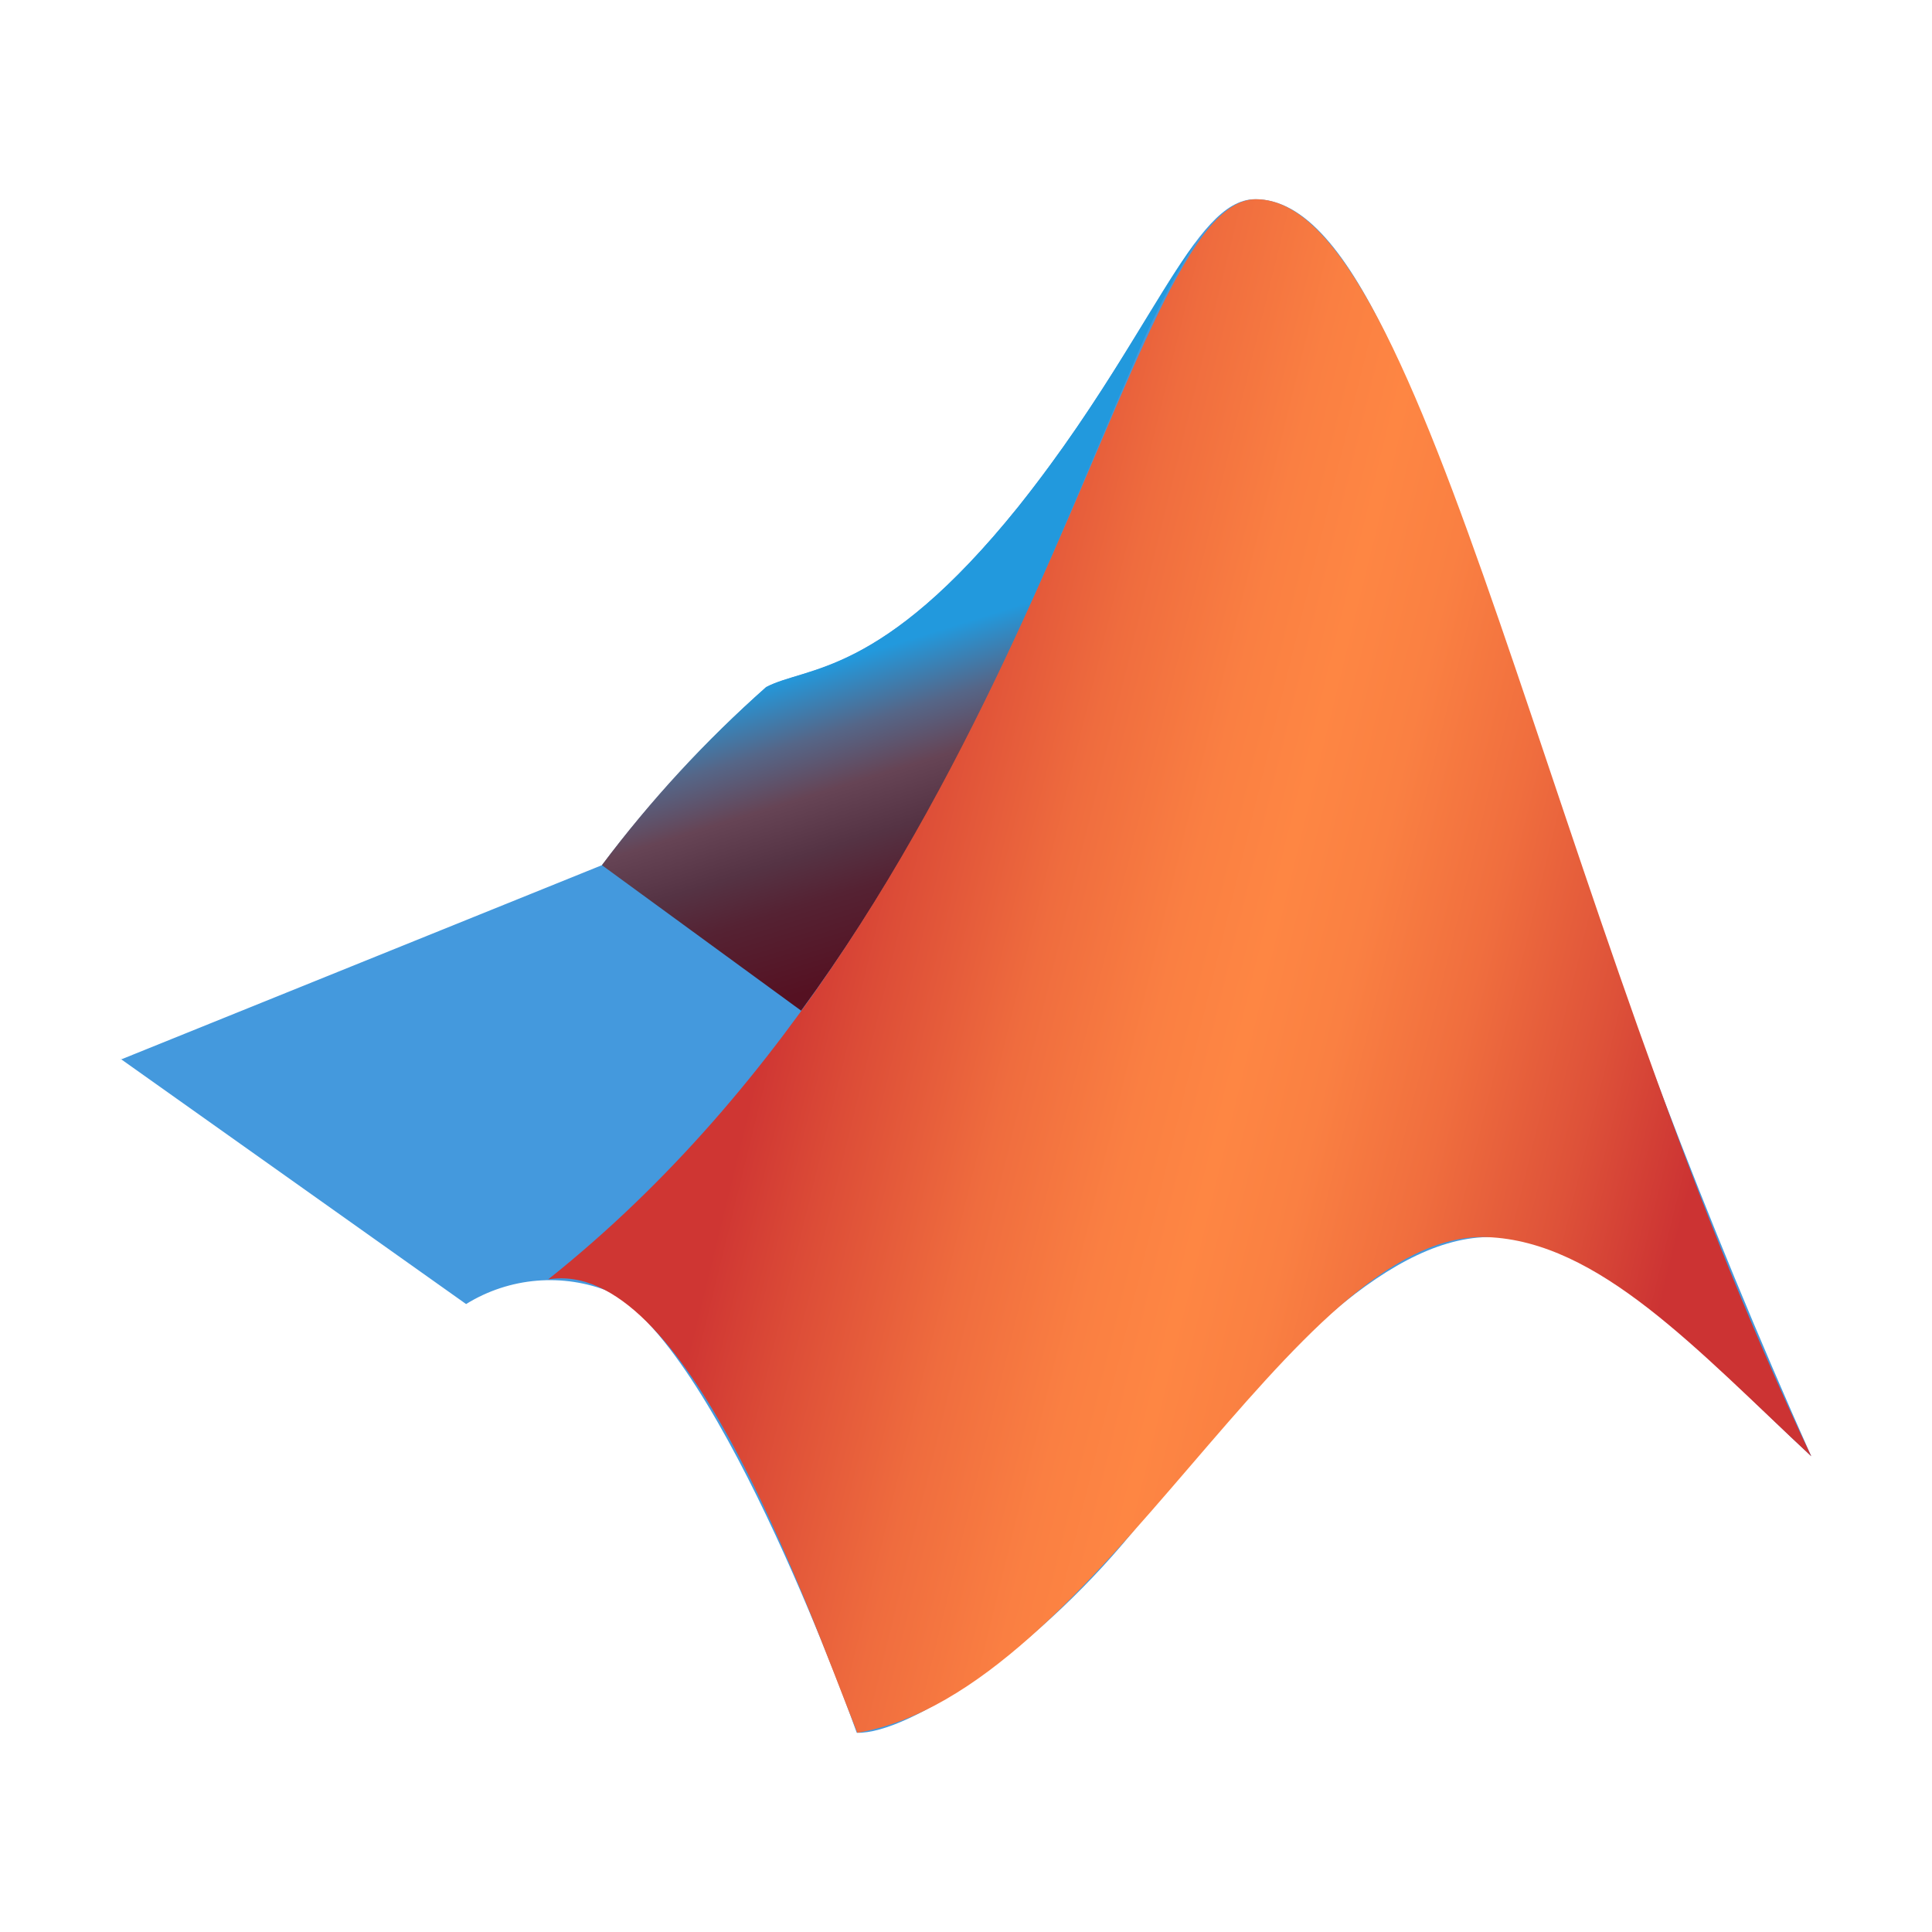
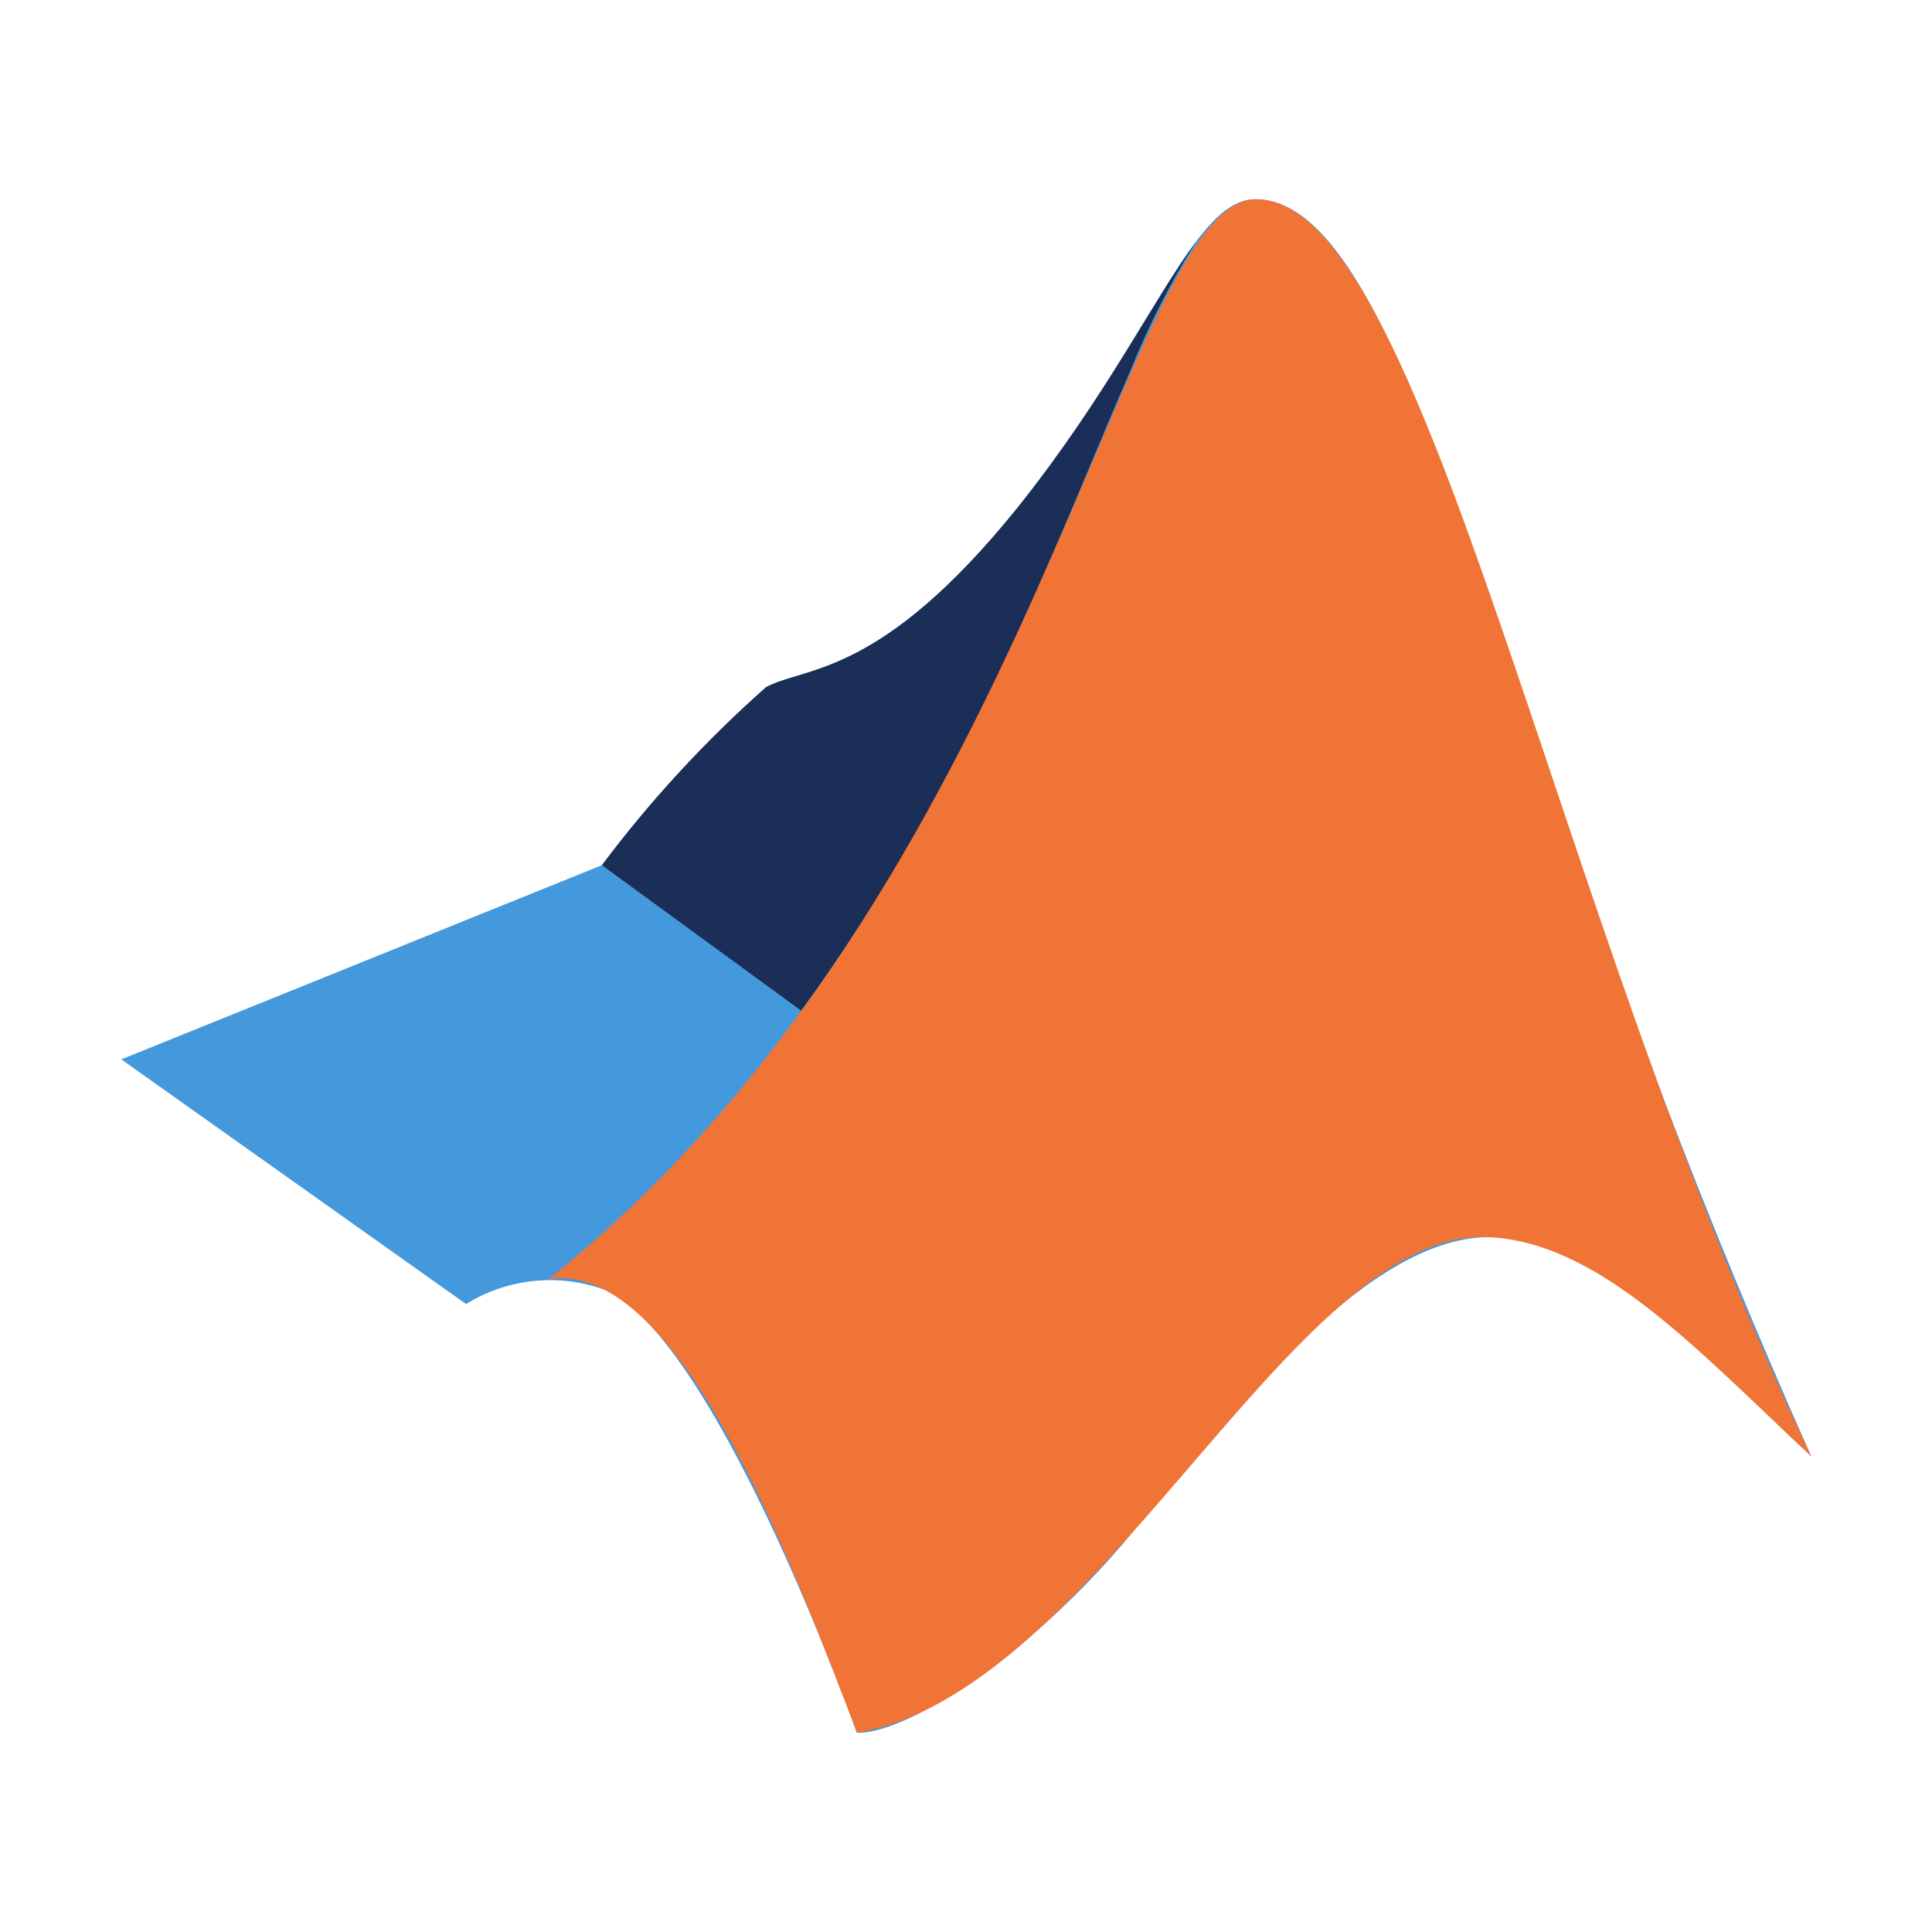
<svg xmlns="http://www.w3.org/2000/svg" viewBox="0 0 128 128">
  <defs>
    <linearGradient id="matlab-original-a" gradientUnits="userSpaceOnUse" x1="16.803" y1="16.631" x2="15.013" y2="22.411" gradientTransform="matrix(4 0 0 -4 0 128)">
      <stop offset="0" stop-color="#512" />
      <stop offset=".23" stop-color="#523" />
      <stop offset=".36" stop-color="#534" />
      <stop offset=".51" stop-color="#645" />
      <stop offset=".66" stop-color="#568" />
      <stop offset=".84" stop-color="#29d" />
    </linearGradient>
    <linearGradient id="matlab-original-b" gradientUnits="userSpaceOnUse" x1="29.71" y1="18.983" x2="11.71" y2="14.563" gradientTransform="scale(4)">
      <stop offset=".081" stop-color="#c33" />
      <stop offset=".189" stop-color="#de5239" />
      <stop offset=".313" stop-color="#f06e3e" />
      <stop offset=".421" stop-color="#fa8042" />
      <stop offset=".5" stop-color="#fe8643" />
      <stop offset=".58" stop-color="#fa7f42" />
      <stop offset=".696" stop-color="#ef6c3e" />
      <stop offset=".833" stop-color="#dc4c37" />
      <stop offset=".916" stop-color="#cf3633" />
    </linearGradient>
  </defs>
  <path d="M8 70.2l31.879-12.88a82.62 82.62 0 0110.883-11.8c2.636-1.399 7.597-.641 16.68-11.918 8.796-11 11.597-20.403 15.718-20.403 6.52 0 11.32 14.082 18.602 35.403A461.75 461.75 0 00120 96.48c-7.602-7.082-14.078-14.718-21.48-14.52-6.88.161-14.52 8.321-22.88 18.802C69 109.16 60.2 114.922 56.763 114.8c0 0-8.883-25.121-16.32-29.2a10.563 10.563 0 00-9.563.797L8 70.16zm0 0" fill="#49d" />
-   <path d="M79.2 16.078c-2.68 3.602-5.92 10.203-11.76 17.524-9.082 11.277-14 10.52-16.68 11.918a78.673 78.673 0 00-10.882 11.8l13.2 9.64C64.28 51.68 70.28 35.122 74.96 24.399a54.649 54.649 0 014.238-8.32zm0 0" fill="url(#matlab-original-a)" />
-   <path d="M83.2 13.2c-8.72 0-14.68 45.921-46.88 71.562 9.04-1.48 16.88 20.957 20.48 30.039 16-2.723 28.802-33.32 41.72-32.84 7.402.277 13.878 7.437 21.48 14.52C102.64 60 94.52 13.198 83.2 13.198zm0 0" fill="url(#matlab-original-b)" />
+   <path d="M79.2 16.078c-2.68 3.602-5.92 10.203-11.76 17.524-9.082 11.277-14 10.52-16.68 11.918a78.673 78.673 0 00-10.882 11.8l13.2 9.64C64.28 51.68 70.28 35.122 74.96 24.399a54.649 54.649 0 014.238-8.32zm0 0" fill="#1a2e57" />
+   <path d="M83.2 13.2c-8.72 0-14.68 45.921-46.88 71.562 9.04-1.48 16.88 20.957 20.48 30.039 16-2.723 28.802-33.32 41.72-32.84 7.402.277 13.878 7.437 21.48 14.52C102.64 60 94.52 13.198 83.2 13.198zm0 0" fill="#f07436" />
</svg>
